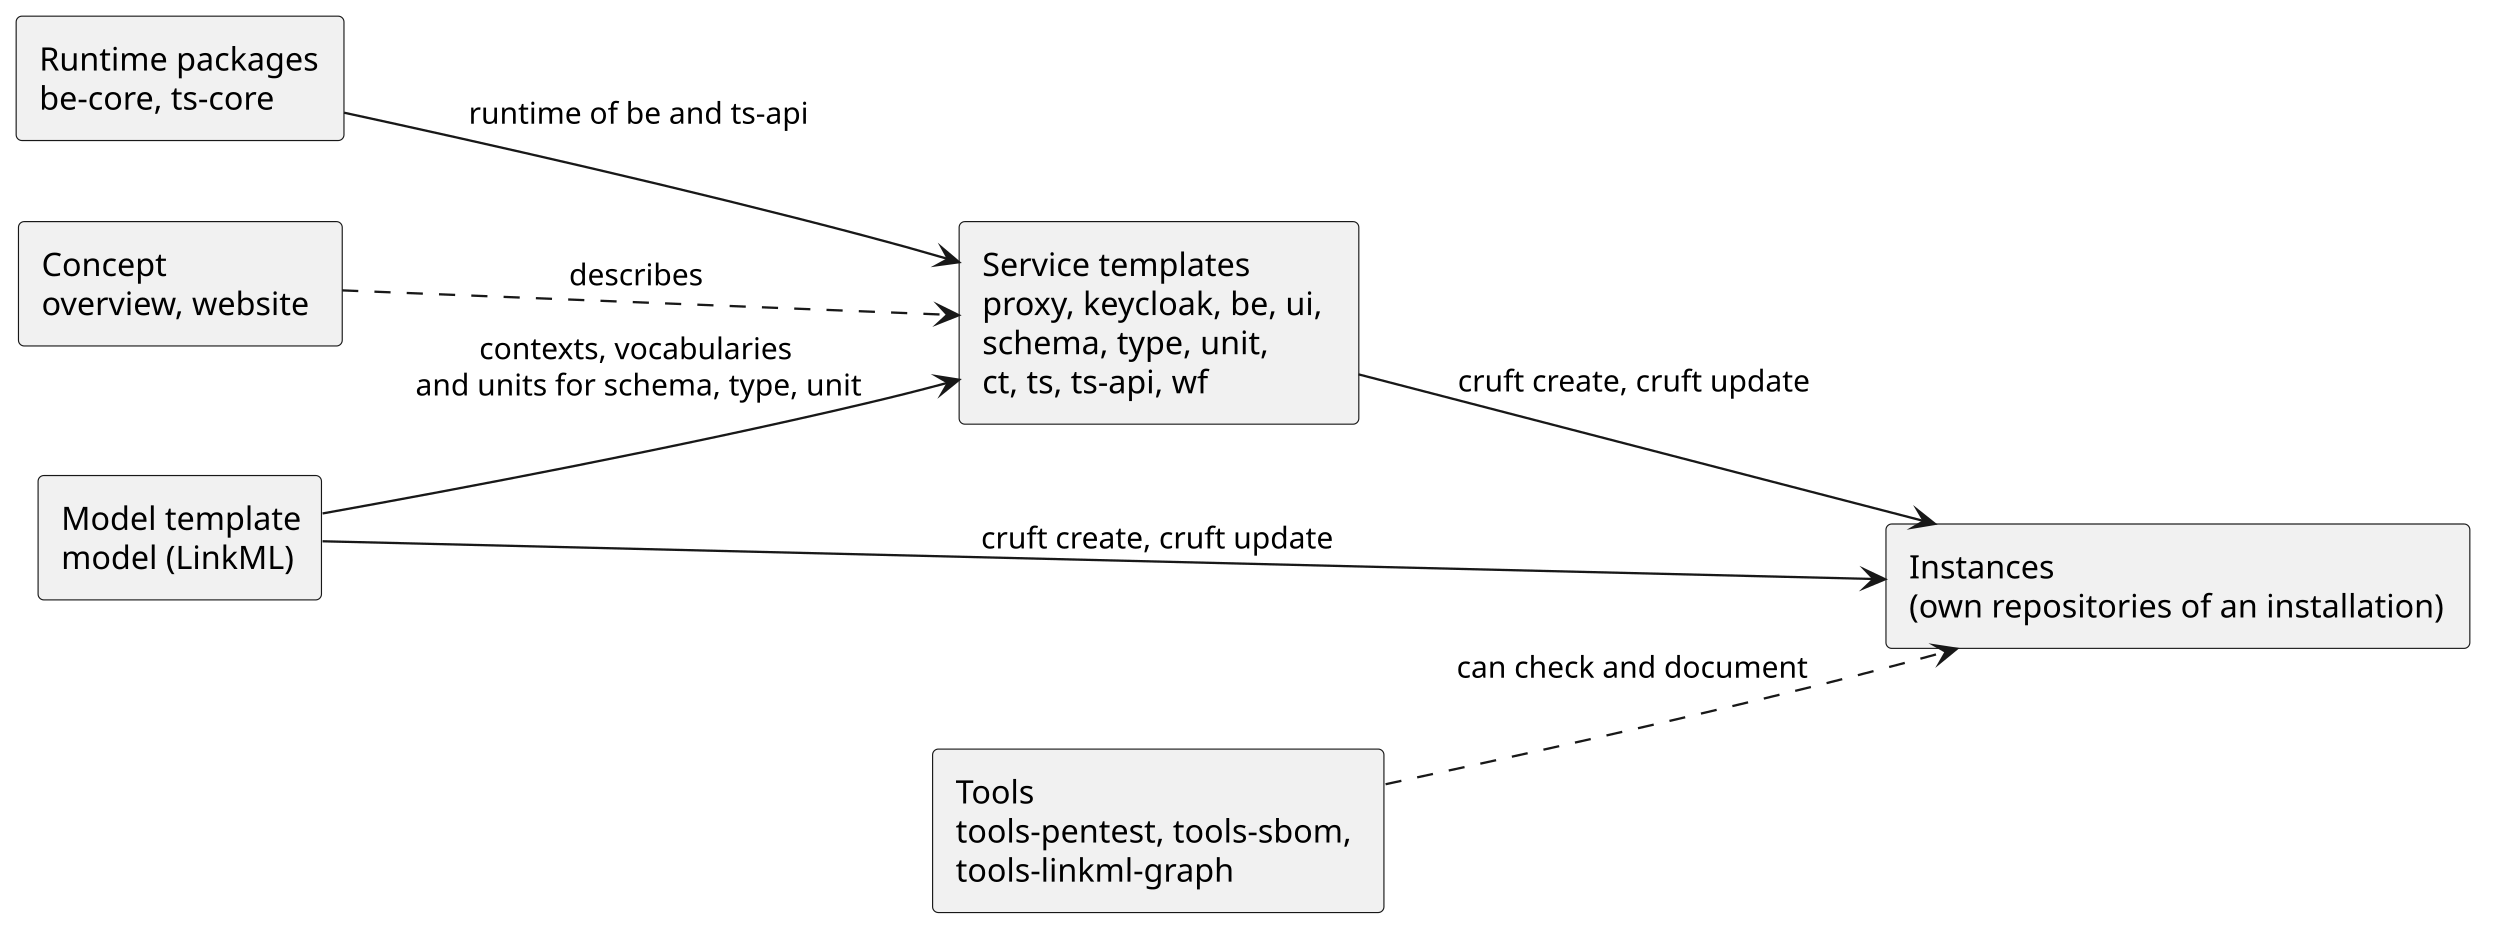
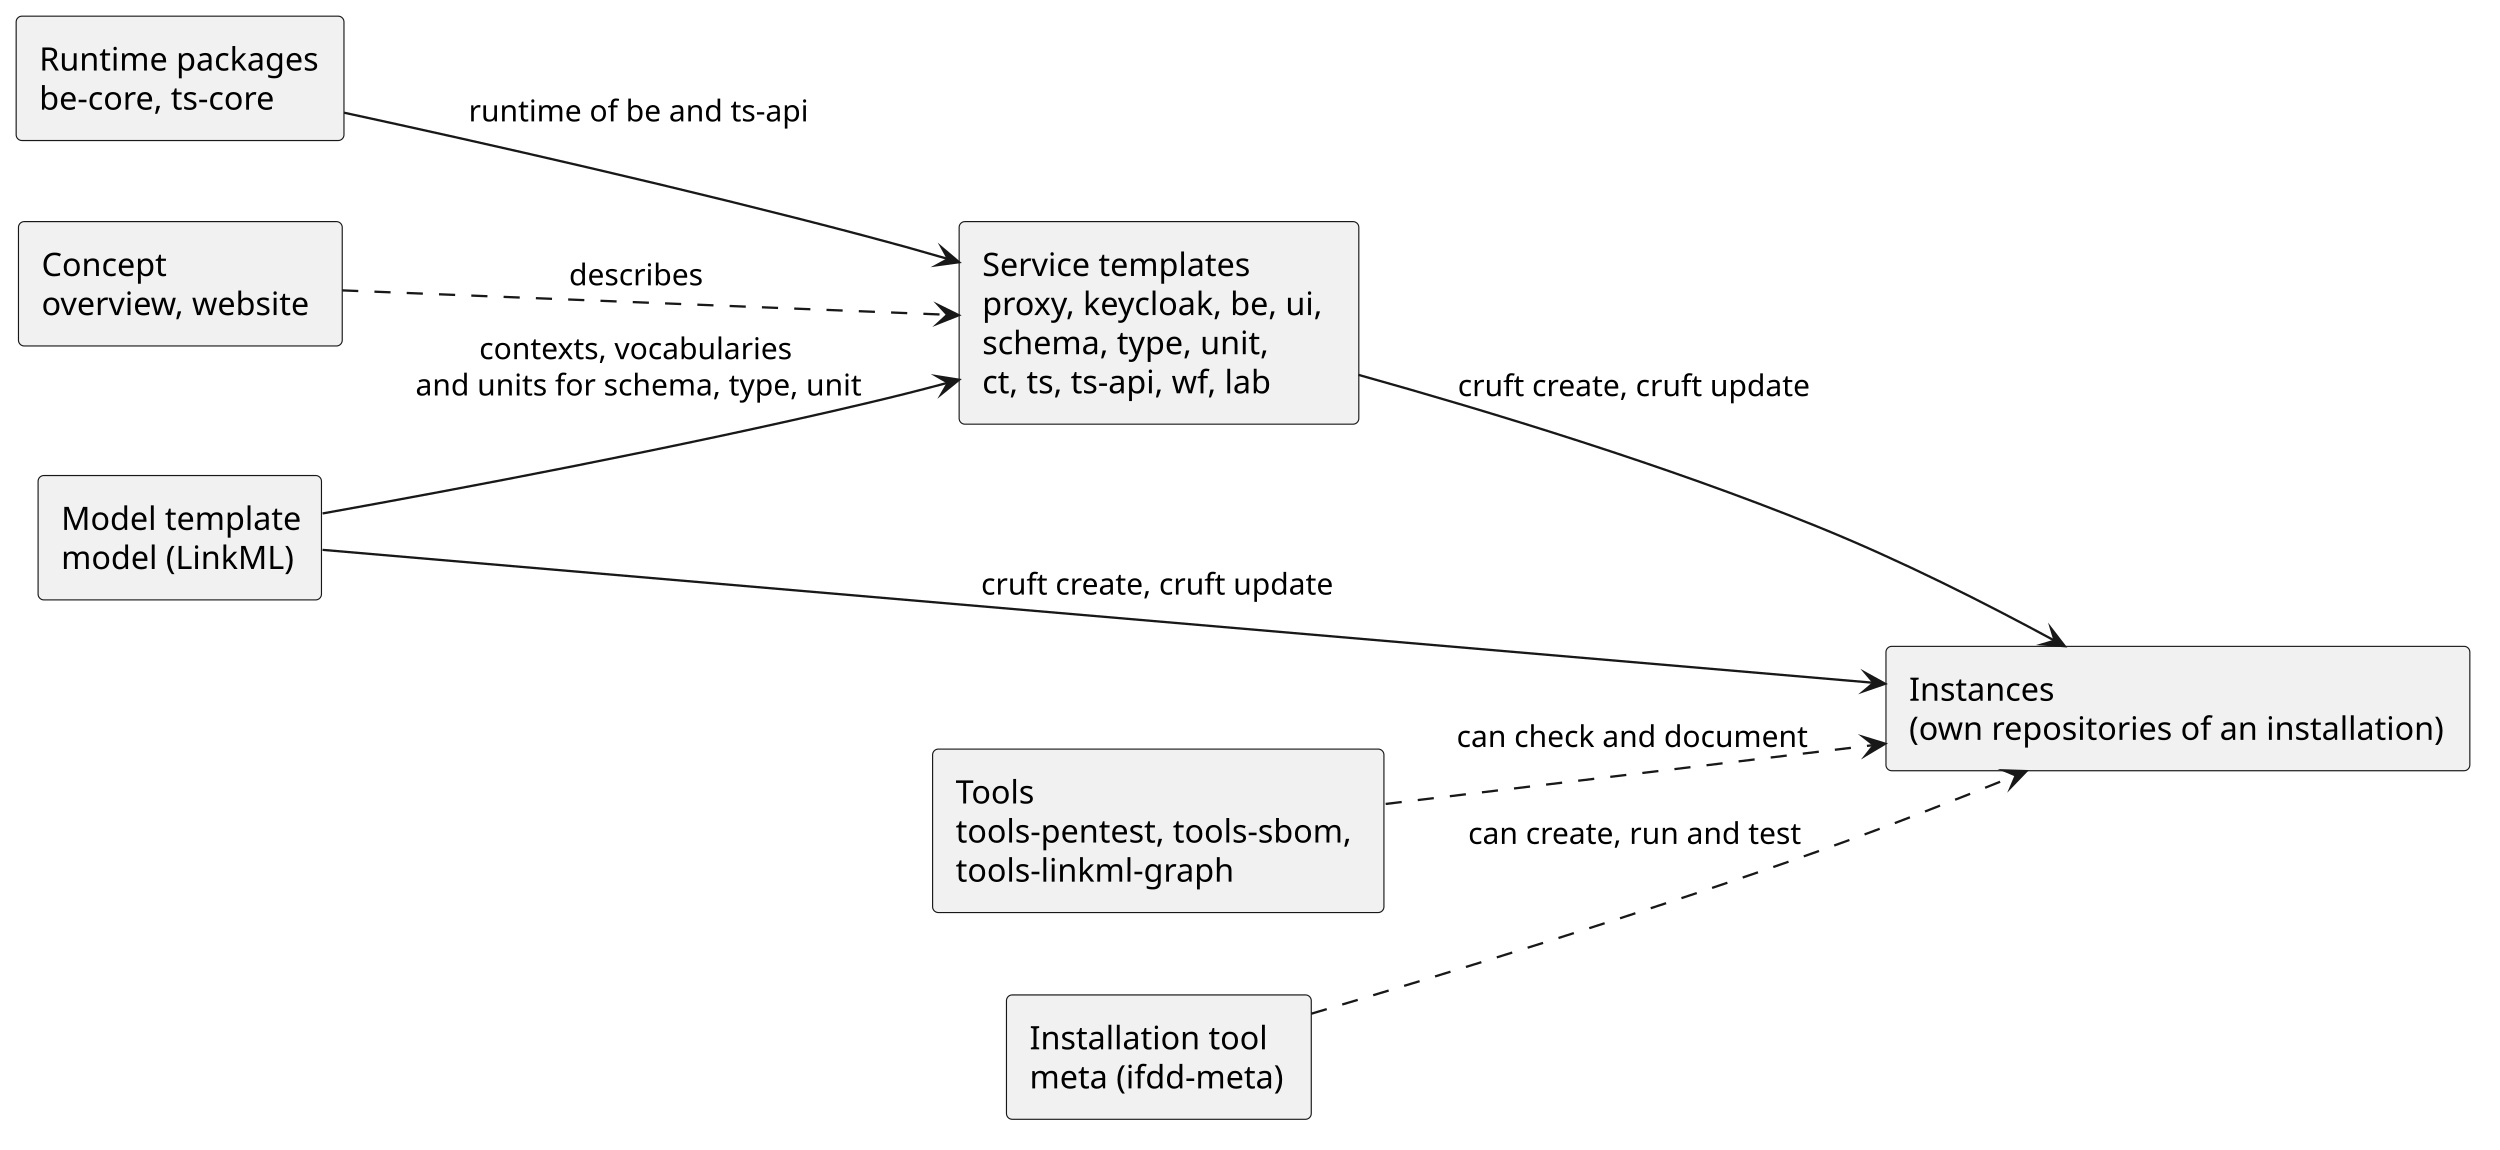
- <svg xmlns="http://www.w3.org/2000/svg" version="1.1" data-diagram-type="DESCRIPTION" style="width:1083px;height:409px;background:#FFFFFF;" width="1083px" height="409px" viewBox="0 0 1083 409" zoomAndPan="magnify" preserveAspectRatio="none" contentStyleType="text/css">
+ <svg xmlns="http://www.w3.org/2000/svg" version="1.1" data-diagram-type="DESCRIPTION" style="width:1083px;height:498px;background:#FFFFFF;" width="1083px" height="498px" viewBox="0 0 1083 498" zoomAndPan="magnify" preserveAspectRatio="none" contentStyleType="text/css">
  <defs />
  <g font-family="sans-serif" lengthAdjust="spacing">
    <g class="entity" data-qualified-name="concept" id="ent0001" data-source-line="2">
      <rect x="8" y="96" width="140.258" height="53.879" fill="#F1F1F1" style="stroke:#181818;stroke-width:0.5;" rx="2.5" ry="2.5" />
      <text x="18" y="119.563" fill="#000" font-size="14" textLength="56.205">Concept</text>
      <text x="18" y="136.502" fill="#000" font-size="14" textLength="120.258">overview, website</text>
    </g>
    <g class="entity" data-qualified-name="model" id="ent0002" data-source-line="3">
      <rect x="16.5" y="206" width="122.758" height="53.879" fill="#F1F1F1" style="stroke:#181818;stroke-width:0.5;" rx="2.5" ry="2.5" />
      <text x="26.5" y="229.563" fill="#000" font-size="14" textLength="102.676">Model template</text>
      <text x="26.5" y="246.502" fill="#000" font-size="14" textLength="102.758">model (LinkML)</text>
    </g>
    <g class="entity" data-qualified-name="packages" id="ent0003" data-source-line="4">
      <rect x="7" y="7" width="142.008" height="53.879" fill="#F1F1F1" style="stroke:#181818;stroke-width:0.5;" rx="2.5" ry="2.5" />
      <text x="17" y="30.563" fill="#000" font-size="14" textLength="122.008">Runtime packages</text>
      <text x="17" y="47.502" fill="#000" font-size="14" textLength="109.204">be-core, ts-core</text>
    </g>
    <g class="entity" data-qualified-name="templates" id="ent0004" data-source-line="5">
      <rect x="415.5" y="96" width="173.139" height="87.758" fill="#F1F1F1" style="stroke:#181818;stroke-width:0.5;" rx="2.5" ry="2.5" />
      <text x="425.5" y="119.563" fill="#000" font-size="14" textLength="118.733">Service templates</text>
      <text x="425.5" y="136.502" fill="#000" font-size="14" textLength="153.139">proxy, keycloak, be, ui,</text>
      <text x="425.5" y="153.441" fill="#000" font-size="14" textLength="125.631">schema, type, unit,</text>
-       <text x="425.5" y="170.381" fill="#000" font-size="14" textLength="103.332">ct, ts, ts-api, wf</text>
+       <text x="425.5" y="170.381" fill="#000" font-size="14" textLength="131.127">ct, ts, ts-api, wf, lab</text>
    </g>
    <g class="entity" data-qualified-name="tools" id="ent0005" data-source-line="6">
      <rect x="404" y="324.5" width="195.52" height="70.818" fill="#F1F1F1" style="stroke:#181818;stroke-width:0.5;" rx="2.5" ry="2.5" />
      <text x="414" y="348.063" fill="#000" font-size="14" textLength="36.606">Tools</text>
      <text x="414" y="365.002" fill="#000" font-size="14" textLength="175.52">tools-pentest, tools-sbom,</text>
      <text x="414" y="381.941" fill="#000" font-size="14" textLength="121.987">tools-linkml-graph</text>
    </g>
-     <g class="entity" data-qualified-name="instances" id="ent0006" data-source-line="7">
-       <rect x="817" y="227" width="252.935" height="53.879" fill="#F1F1F1" style="stroke:#181818;stroke-width:0.5;" rx="2.5" ry="2.5" />
-       <text x="827" y="250.563" fill="#000" font-size="14" textLength="63.684">Instances</text>
-       <text x="827" y="267.502" fill="#000" font-size="14" textLength="232.935">(own repositories of an installation)</text>
+     <g class="entity" data-qualified-name="installation" id="ent0006" data-source-line="7">
+       <rect x="436" y="431" width="132.041" height="53.879" fill="#F1F1F1" style="stroke:#181818;stroke-width:0.5;" rx="2.5" ry="2.5" />
+       <text x="446" y="454.563" fill="#000" font-size="14" textLength="99.839">Installation tool</text>
+       <text x="446" y="471.502" fill="#000" font-size="14" textLength="112.041">meta (ifdd-meta)</text>
    </g>
-     <g class="link" data-entity-1="ent0001" data-entity-2="ent0004" id="lnk7" data-source-line="8" data-link-type="dependency">
+     <g class="entity" data-qualified-name="instances" id="ent0007" data-source-line="8">
+       <rect x="817" y="280" width="252.935" height="53.879" fill="#F1F1F1" style="stroke:#181818;stroke-width:0.5;" rx="2.5" ry="2.5" />
+       <text x="827" y="303.563" fill="#000" font-size="14" textLength="63.684">Instances</text>
+       <text x="827" y="320.502" fill="#000" font-size="14" textLength="232.935">(own repositories of an installation)</text>
+     </g>
+     <g class="link" data-entity-1="ent0001" data-entity-2="ent0004" id="lnk8" data-source-line="9" data-link-type="dependency">
      <path d="M148.21,125.79 C221.28,128.73 331.584,133.179 410.344,136.349" style="stroke:#181818;stroke-width:1;stroke-dasharray:7,7;" fill="none" id="concept-to-templates" />
      <polygon points="415.34,136.55,406.508,132.191,410.344,136.349,406.186,140.185,415.34,136.55" fill="#181818" style="stroke:#181818;stroke-width:1;stroke-linejoin:miter;stroke-miterlimit:10;" />
      <text x="246.5" y="123.594" fill="#000" font-size="13" textLength="60.271">describes</text>
    </g>
-     <g class="link" data-entity-1="ent0002" data-entity-2="ent0004" id="lnk8" data-source-line="9" data-link-type="dependency">
+     <g class="link" data-entity-1="ent0002" data-entity-2="ent0004" id="lnk9" data-source-line="10" data-link-type="dependency">
      <path d="M139.74,222.43 C199.58,211.69 293.48,193.98 374,175 C387.47,171.83 396.83,169.492 410.66,165.792" style="stroke:#181818;stroke-width:1;" fill="none" id="model-to-templates" />
      <polygon points="415.49,164.5,405.762,162.962,410.66,165.792,407.83,170.69,415.49,164.5" fill="#181818" style="stroke:#181818;stroke-width:1;stroke-linejoin:miter;stroke-miterlimit:10;" />
      <text x="207.6" y="155.594" fill="#000" font-size="13" textLength="138.753">contexts, vocabularies</text>
      <text x="180" y="171.323" fill="#000" font-size="13" textLength="193.953">and units for schema, type, unit</text>
    </g>
-     <g class="link" data-entity-1="ent0003" data-entity-2="ent0004" id="lnk9" data-source-line="10" data-link-type="dependency">
+     <g class="link" data-entity-1="ent0003" data-entity-2="ent0004" id="lnk10" data-source-line="11" data-link-type="dependency">
      <path d="M149.05,48.82 C209.02,61.82 297.53,81.77 374,102 C387.46,105.56 396.85,108.161 410.68,112.191" style="stroke:#181818;stroke-width:1;" fill="none" id="packages-to-templates" />
      <polygon points="415.48,113.59,407.958,107.232,410.68,112.191,405.72,114.912,415.48,113.59" fill="#181818" style="stroke:#181818;stroke-width:1;stroke-linejoin:miter;stroke-miterlimit:10;" />
-       <text x="203" y="53.594" fill="#000" font-size="13" textLength="147.843">runtime of be and ts-api</text>
+       <text x="203" y="52.594" fill="#000" font-size="13" textLength="147.843">runtime of be and ts-api</text>
    </g>
-     <g class="link" data-entity-1="ent0004" data-entity-2="ent0006" id="lnk10" data-source-line="11" data-link-type="dependency">
-       <path d="M588.52,162.18 C659.94,180.71 757.18,205.935 833.39,225.695" style="stroke:#181818;stroke-width:1;" fill="none" id="templates-to-instances" />
-       <polygon points="838.23,226.95,830.522,220.819,833.39,225.695,828.514,228.563,838.23,226.95" fill="#181818" style="stroke:#181818;stroke-width:1;stroke-linejoin:miter;stroke-miterlimit:10;" />
-       <text x="631.5" y="169.594" fill="#000" font-size="13" textLength="154.629">cruft create, cruft update</text>
+     <g class="link" data-entity-1="ent0004" data-entity-2="ent0007" id="lnk11" data-source-line="12" data-link-type="dependency">
+       <path d="M588.51,162.4 C645.58,178.35 721.83,201.57 787,228 C824.04,243.02 859.833,261.18 890.063,277.54" style="stroke:#181818;stroke-width:1;" fill="none" id="templates-to-instances" />
+       <polygon points="894.46,279.92,888.449,272.119,890.063,277.54,884.641,279.154,894.46,279.92" fill="#181818" style="stroke:#181818;stroke-width:1;stroke-linejoin:miter;stroke-miterlimit:10;" />
+       <text x="631.5" y="171.594" fill="#000" font-size="13" textLength="154.629">cruft create, cruft update</text>
    </g>
-     <g class="link" data-entity-1="ent0002" data-entity-2="ent0006" id="lnk11" data-source-line="12" data-link-type="dependency">
-       <path d="M139.72,234.48 C279.84,237.88 623.161,246.239 811.631,250.819" style="stroke:#181818;stroke-width:1;" fill="none" id="model-to-instances" />
-       <polygon points="816.63,250.94,807.73,246.723,811.631,250.819,807.535,254.72,816.63,250.94" fill="#181818" style="stroke:#181818;stroke-width:1;stroke-linejoin:miter;stroke-miterlimit:10;" />
-       <text x="425" y="237.594" fill="#000" font-size="13" textLength="154.629">cruft create, cruft update</text>
+     <g class="link" data-entity-1="ent0002" data-entity-2="ent0007" id="lnk12" data-source-line="13" data-link-type="dependency">
+       <path d="M139.72,238.2 C279.84,250.21 623.178,279.633 811.648,295.783" style="stroke:#181818;stroke-width:1;" fill="none" id="model-to-instances" />
+       <polygon points="816.63,296.21,808.004,291.456,811.648,295.783,807.321,299.427,816.63,296.21" fill="#181818" style="stroke:#181818;stroke-width:1;stroke-linejoin:miter;stroke-miterlimit:10;" />
+       <text x="425" y="257.594" fill="#000" font-size="13" textLength="154.629">cruft create, cruft update</text>
    </g>
-     <g class="link" data-entity-1="ent0005" data-entity-2="ent0006" id="lnk12" data-source-line="13" data-link-type="dependency">
-       <path d="M600.23,339.73 C655.21,327.94 725.13,312.41 787,297 C806.71,292.09 822.898,287.841 842.898,282.361" style="stroke:#181818;stroke-width:1;stroke-dasharray:7,7;" fill="none" id="tools-to-instances" />
-       <polygon points="847.72,281.04,837.983,279.561,842.898,282.361,840.097,287.276,847.72,281.04" fill="#181818" style="stroke:#181818;stroke-width:1;stroke-linejoin:miter;stroke-miterlimit:10;" />
-       <text x="631" y="293.594" fill="#000" font-size="13" textLength="155.34">can check and document</text>
+     <g class="link" data-entity-1="ent0005" data-entity-2="ent0007" id="lnk13" data-source-line="14" data-link-type="dependency">
+       <path d="M600.27,348.27 C663.98,340.59 742.916,331.069 811.696,322.769" style="stroke:#181818;stroke-width:1;stroke-dasharray:7,7;" fill="none" id="tools-to-instances" />
+       <polygon points="816.66,322.17,807.246,319.277,811.696,322.769,808.204,327.219,816.66,322.17" fill="#181818" style="stroke:#181818;stroke-width:1;stroke-linejoin:miter;stroke-miterlimit:10;" />
+       <text x="631" y="323.594" fill="#000" font-size="13" textLength="155.34">can check and document</text>
+     </g>
+     <g class="link" data-entity-1="ent0006" data-entity-2="ent0007" id="lnk14" data-source-line="15" data-link-type="dependency">
+       <path d="M568.04,439.15 C625.9,422.01 712.63,395.44 787,369 C817.12,358.29 845.438,347.223 873.218,335.933" style="stroke:#181818;stroke-width:1;stroke-dasharray:7,7;" fill="none" id="installation-to-instances" />
+       <polygon points="877.85,334.05,868.006,333.733,873.218,335.933,871.018,341.144,877.85,334.05" fill="#181818" style="stroke:#181818;stroke-width:1;stroke-linejoin:miter;stroke-miterlimit:10;" />
+       <text x="636" y="365.594" fill="#000" font-size="13" textLength="145.958">can create, run and test</text>
    </g>
  </g>
</svg>
